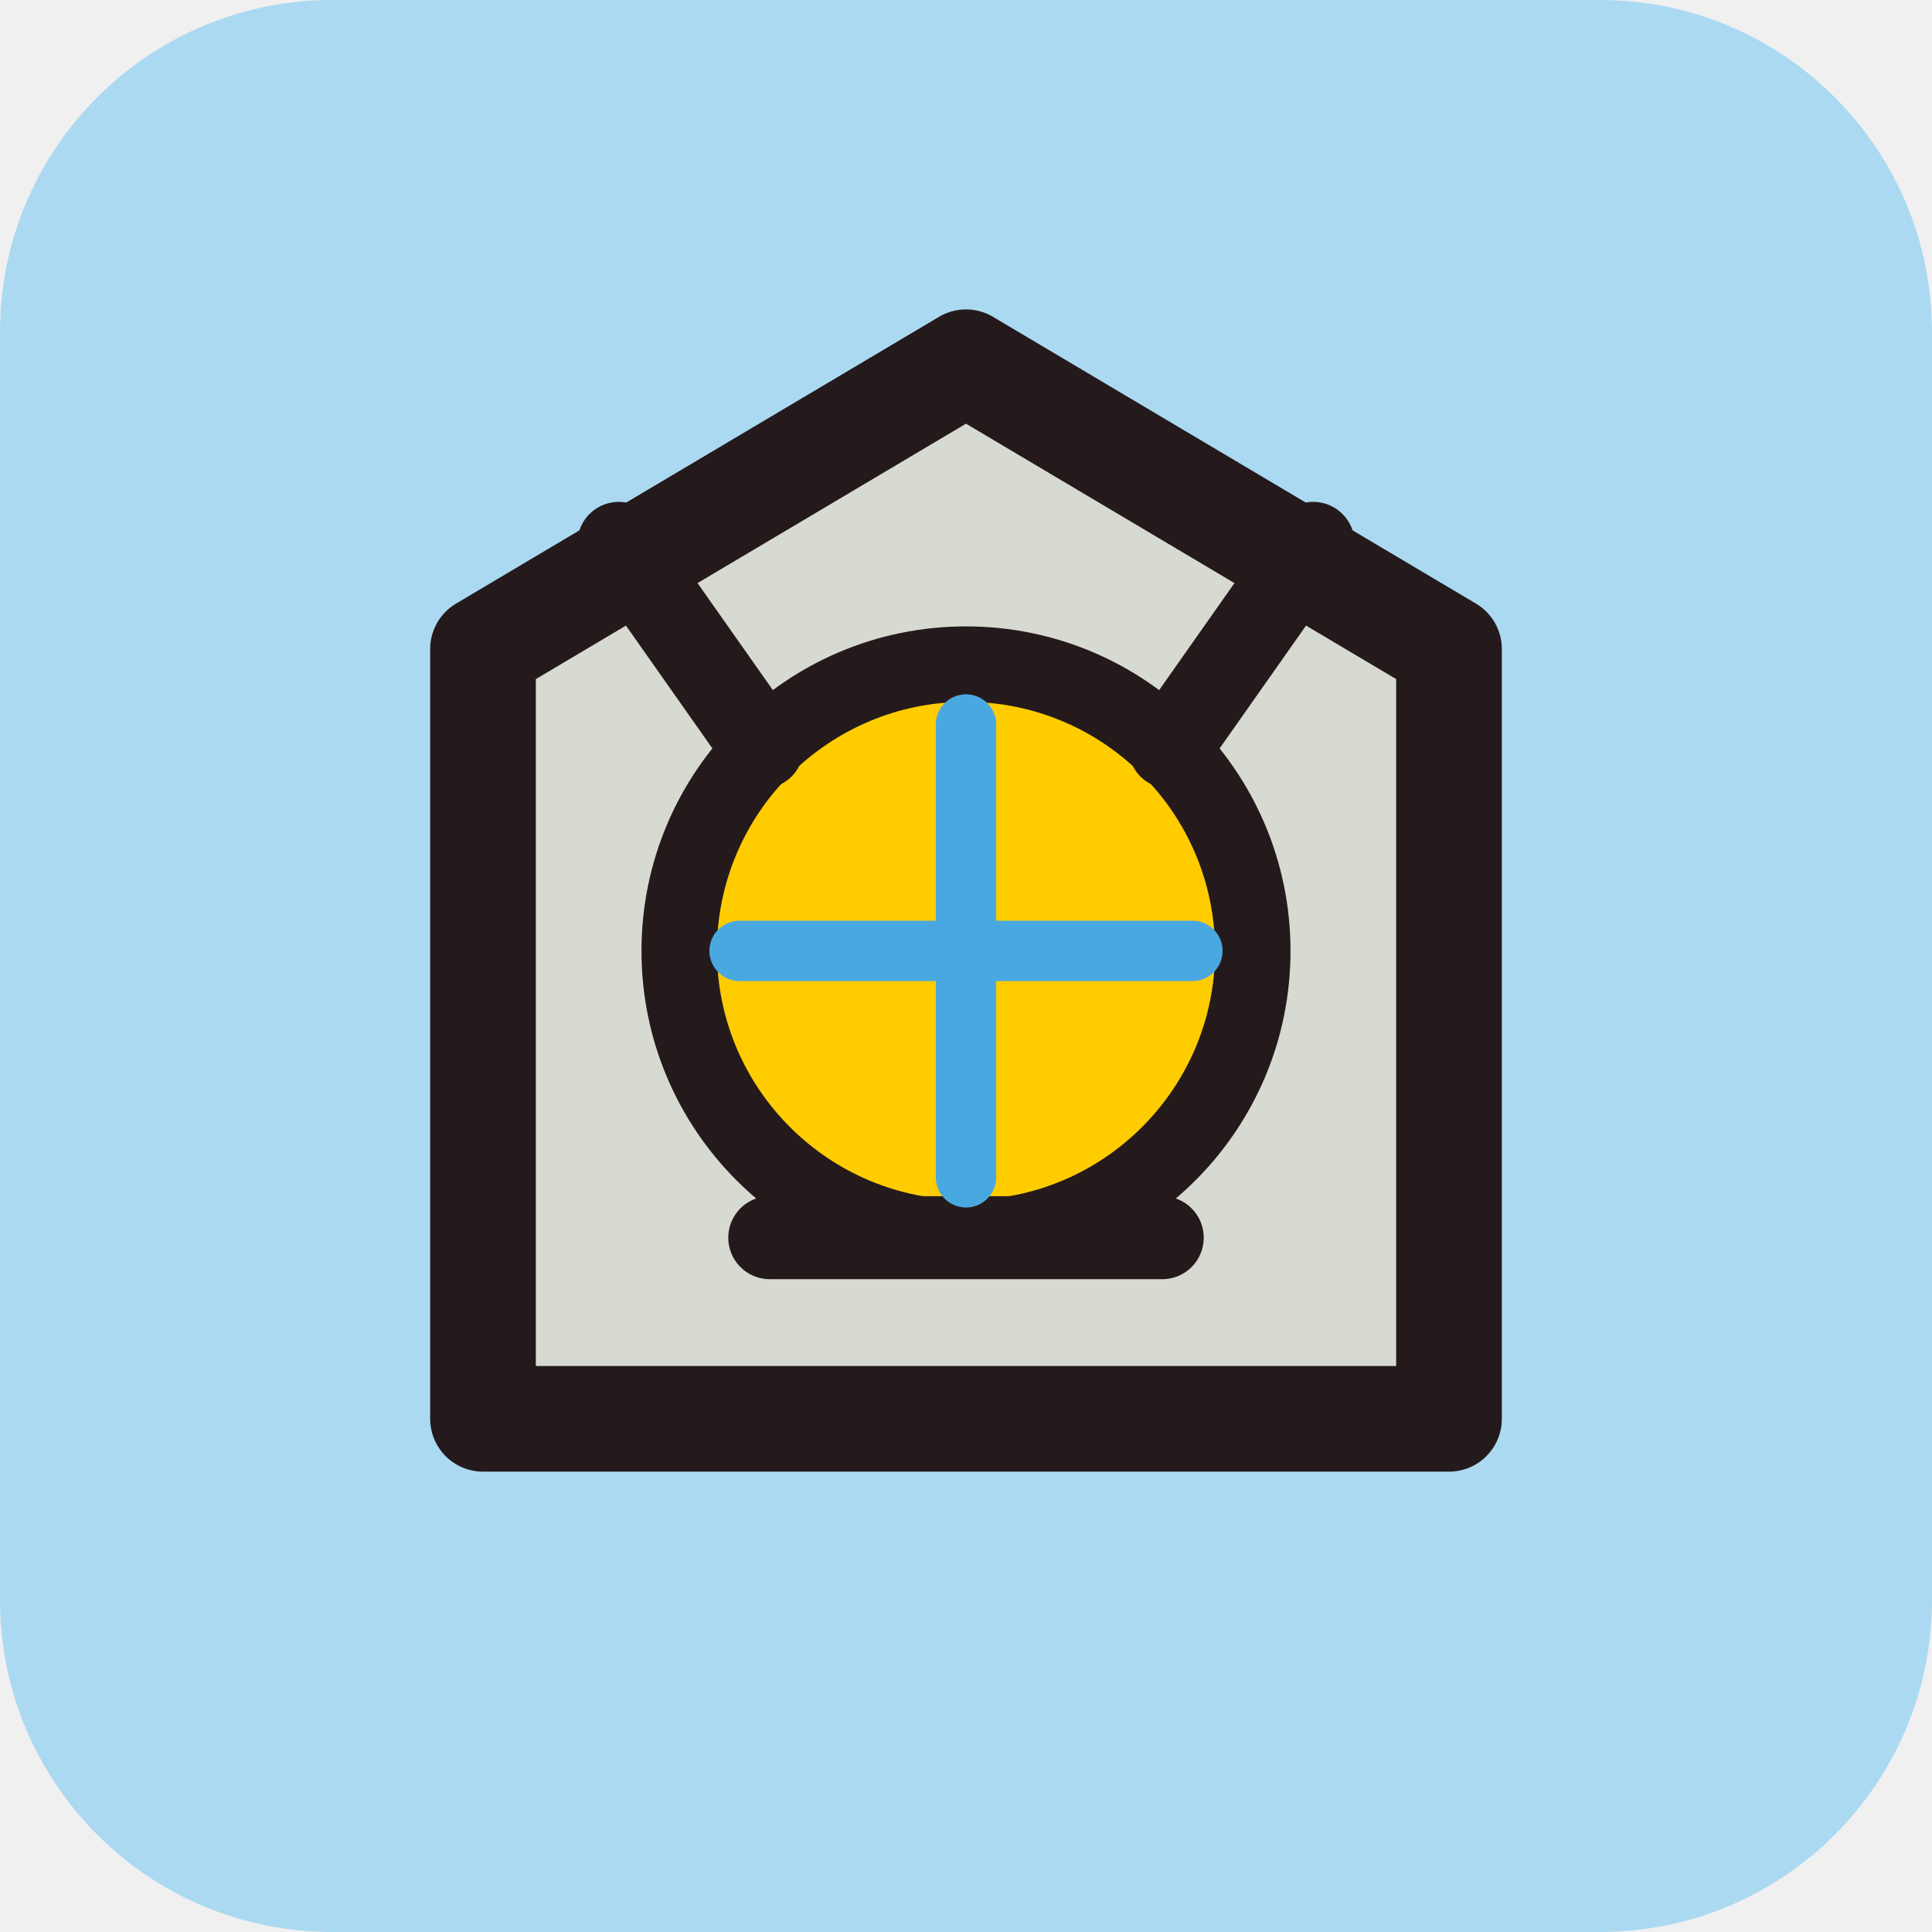
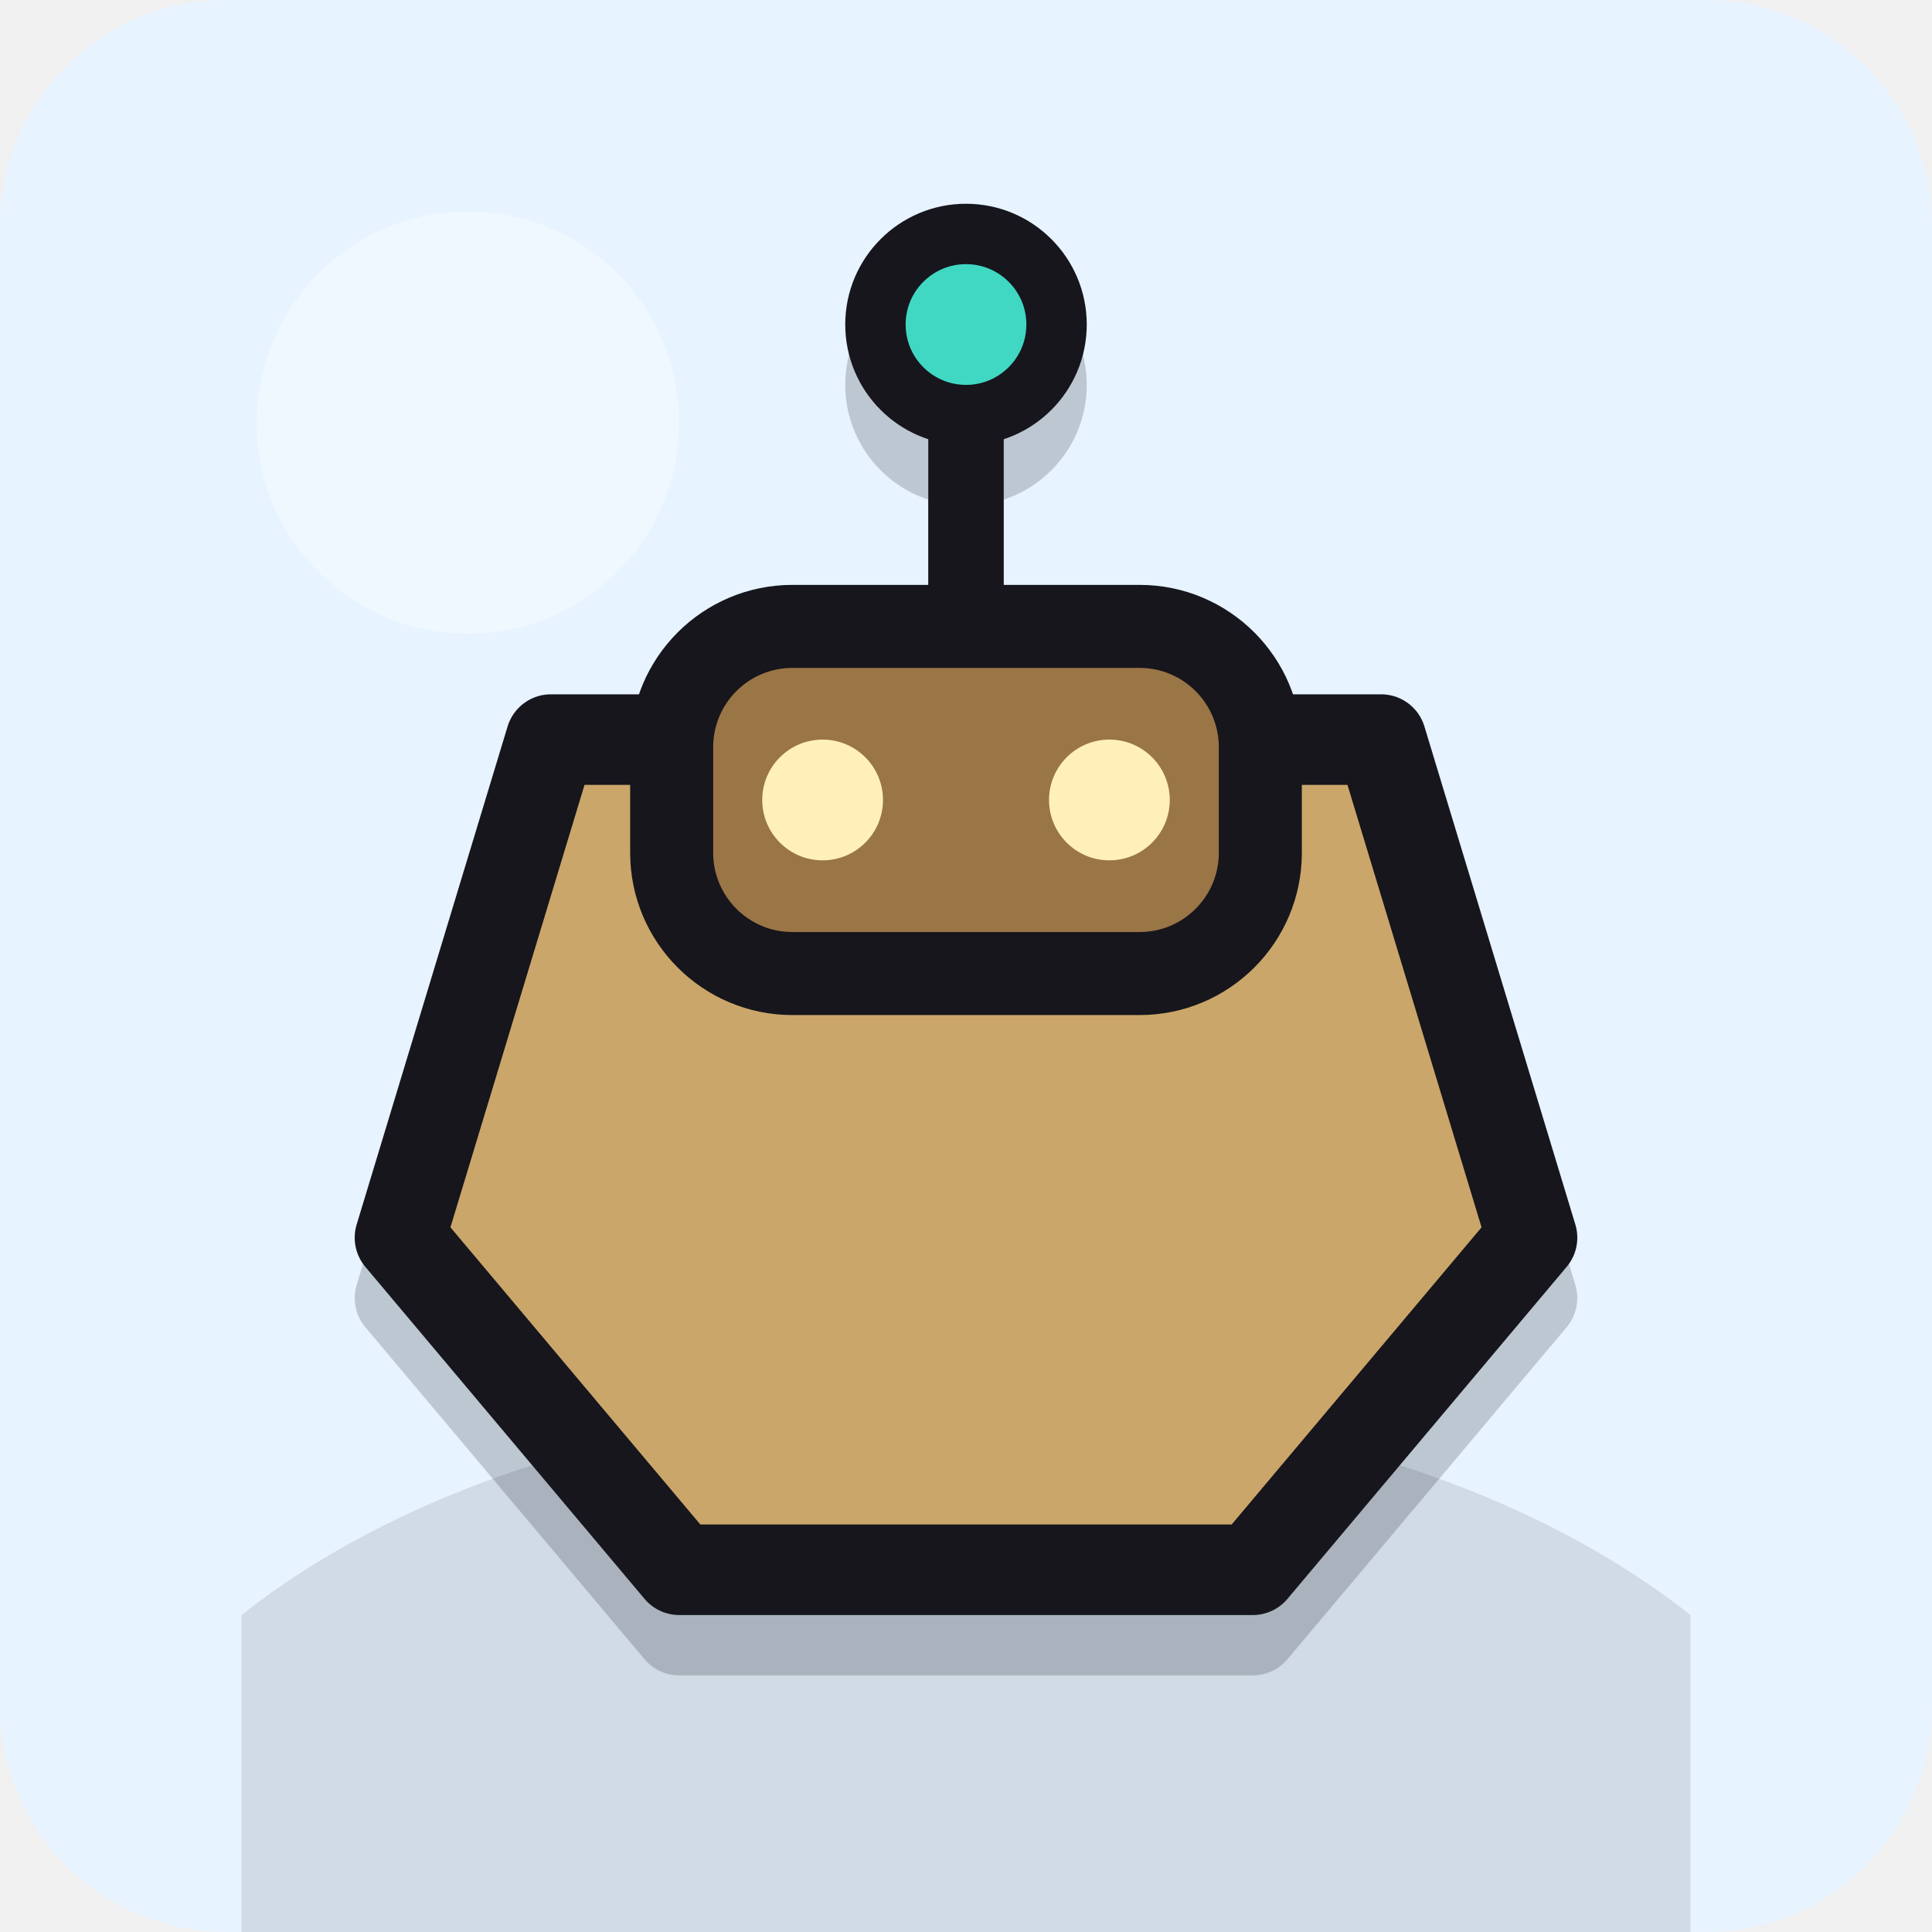
- <svg xmlns="http://www.w3.org/2000/svg" viewBox="0 0 256 256">
-   <rect width="256" height="256" rx="44" fill="#abd9f2" />
-   <path d="M64 188V86l64-38 64 38v102Z" fill="#d7dad0" stroke="#241a1c" stroke-width="14" stroke-linejoin="round" />
-   <circle cx="128" cy="126" r="38" fill="#ffcc00" stroke="#241a1c" stroke-width="10" />
-   <path d="M101 99 82 72M155 99l19-27M102 164h52" stroke="#241a1c" stroke-width="11" stroke-linecap="round" />
-   <path d="M128 96v60M98 126h60" stroke="#4aa8e0" stroke-width="8" stroke-linecap="round" />
+ <svg xmlns="http://www.w3.org/2000/svg" viewBox="0 0 256 256" role="img" aria-hidden="true">
+   <defs>
+     <filter id="softShadow" x="-20%" y="-20%" width="140%" height="140%">
+       <feDropShadow dx="0" dy="8" stdDeviation="0" flood-color="#000000" flood-opacity=".18" />
+     </filter>
+   </defs>
+   <rect width="256" height="256" rx="30" fill="#e7f3ff" />
+   <circle cx="62" cy="56" r="28" fill="#ffffff" opacity=".32" />
+   <path d="M32 214c48-38 144-38 192 0v42H32z" fill="#000000" opacity=".10" />
+   <g filter="url(#softShadow)">
+     <path d="M73 98h110l20 66-37 44H90l-37-44z" fill="#caa66a" stroke="#17131d" stroke-width="12" stroke-linejoin="round" />
+     <rect x="89" y="83" width="78" height="46" rx="16" fill="#9a7444" stroke="#17131d" stroke-width="11" />
+     <circle cx="109" cy="106" r="8" fill="#fff0ba" />
+     <circle cx="147" cy="106" r="8" fill="#fff0ba" />
+     <path d="M128 83V48" stroke="#17131d" stroke-width="10" stroke-linecap="round" />
+     <circle cx="128" cy="43" r="12" fill="#3fd7c3" stroke="#17131d" stroke-width="8" />
+   </g>
</svg>
